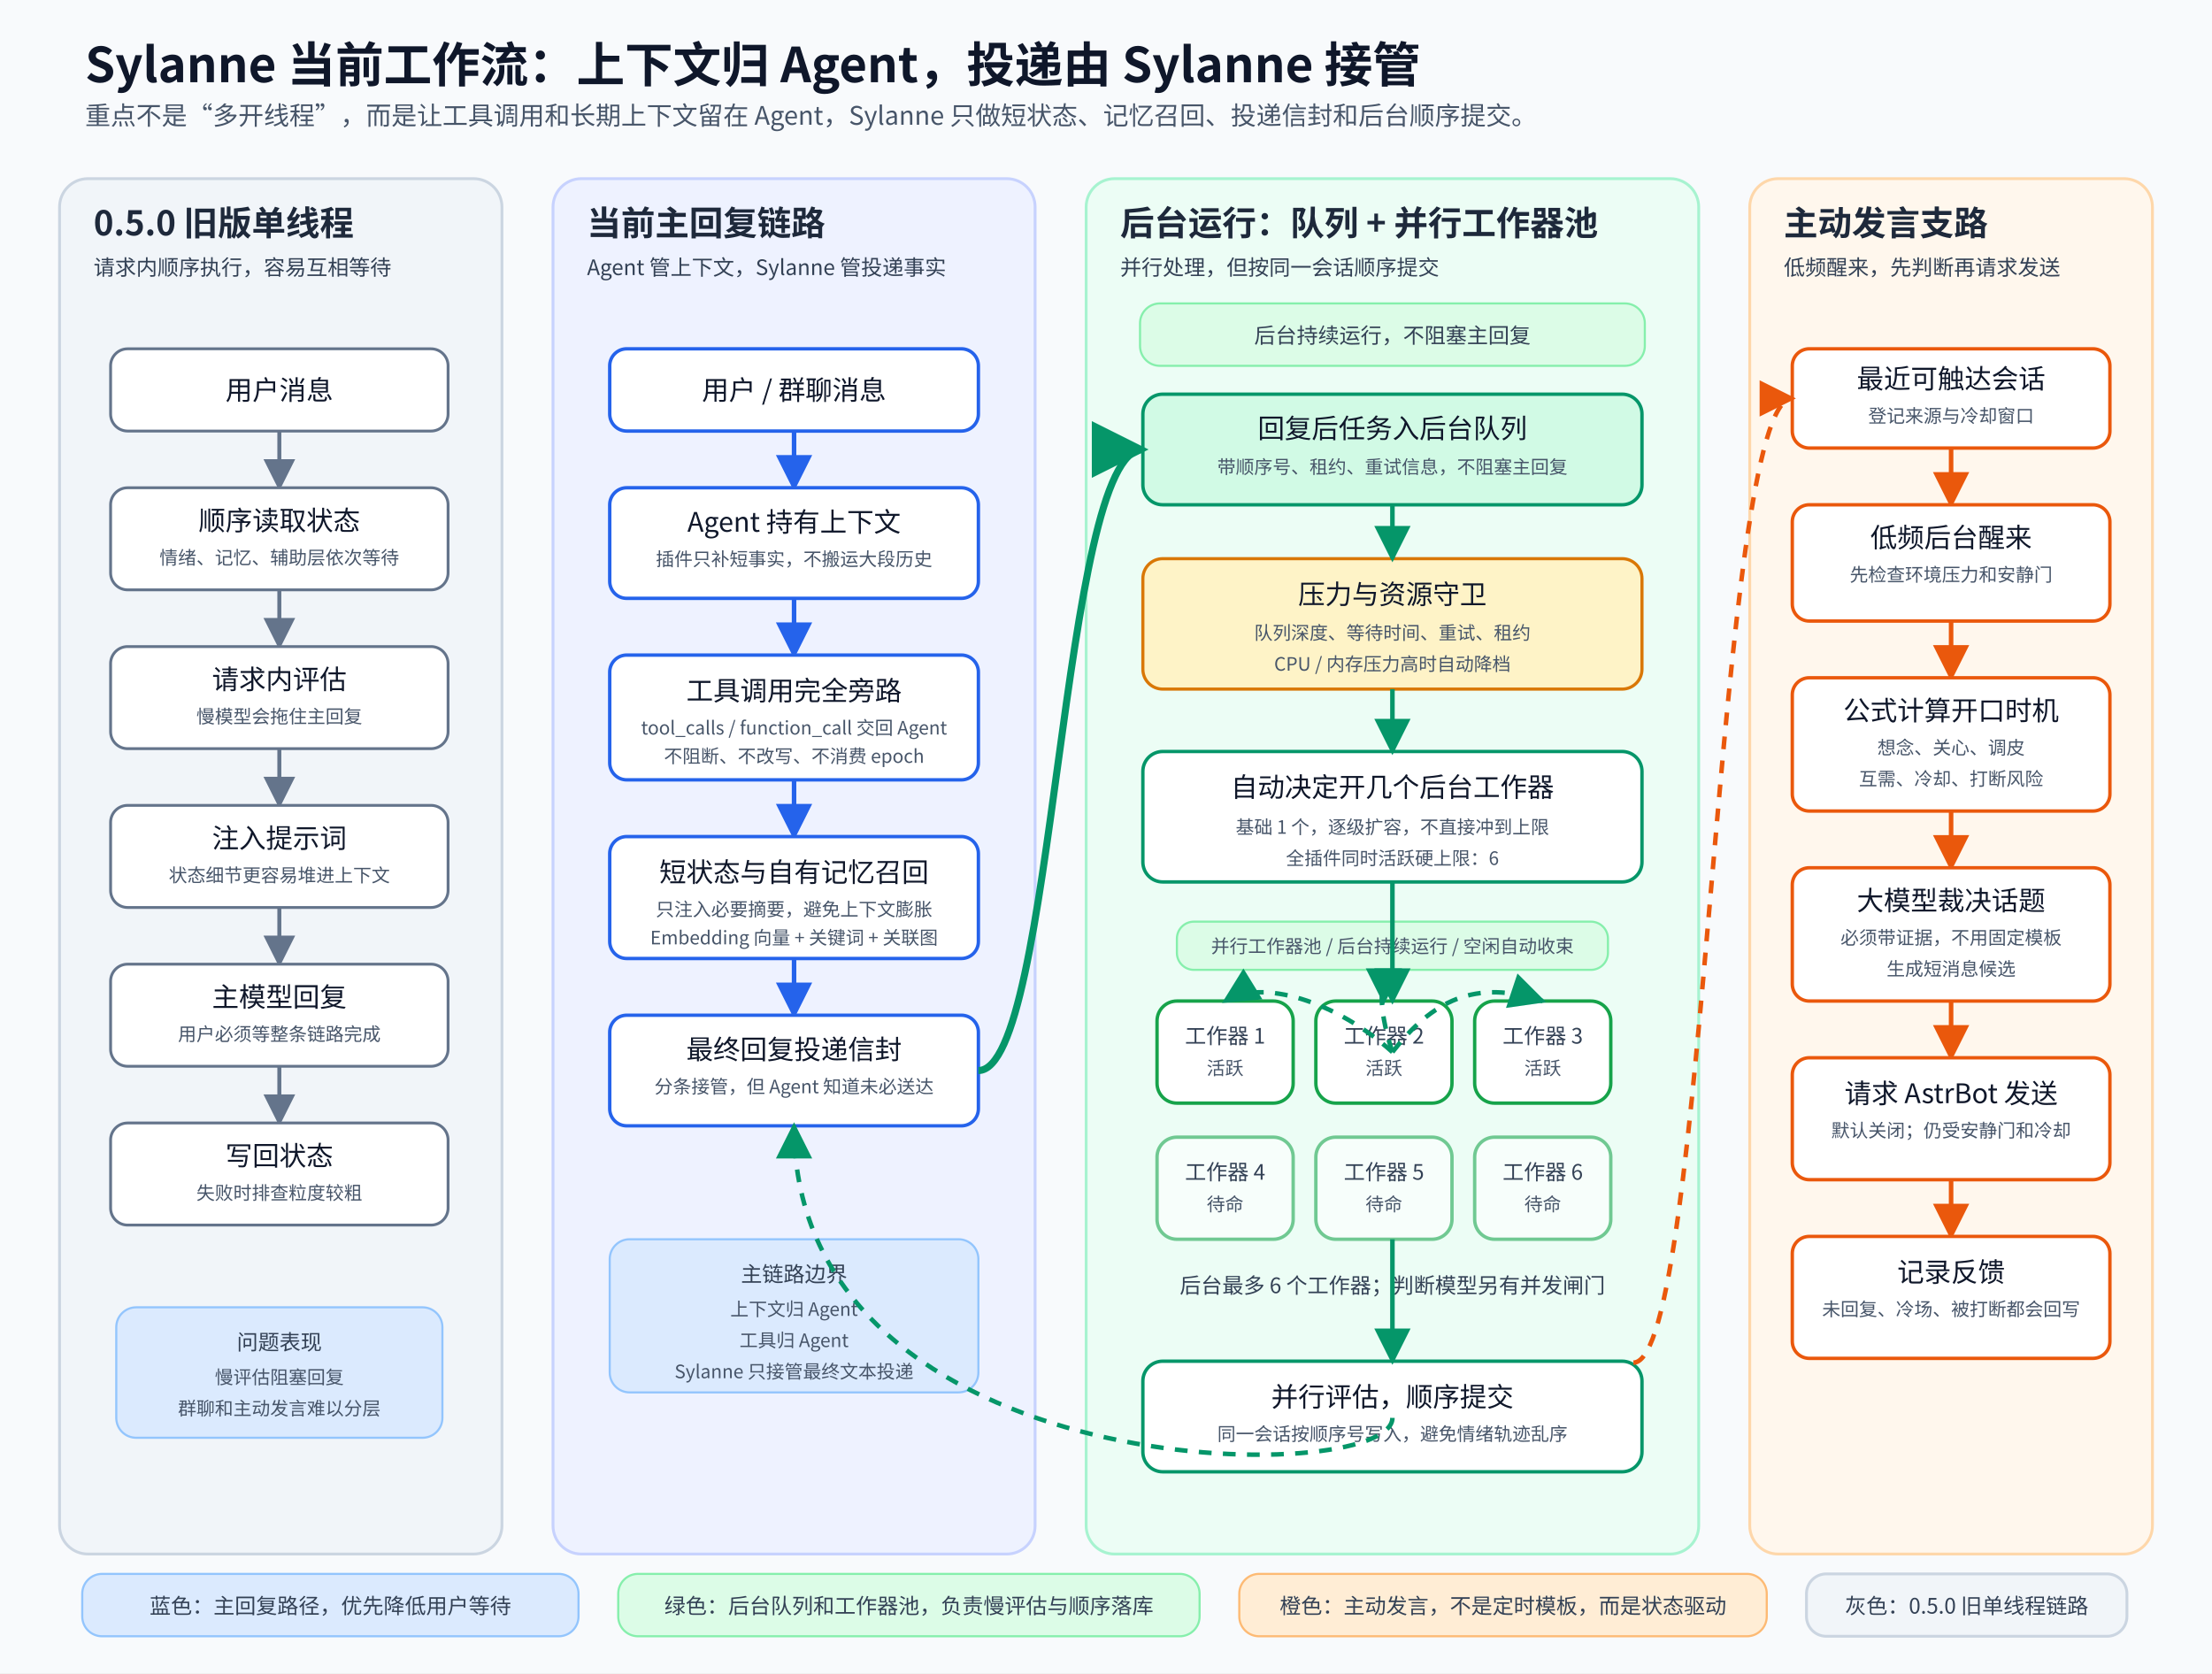
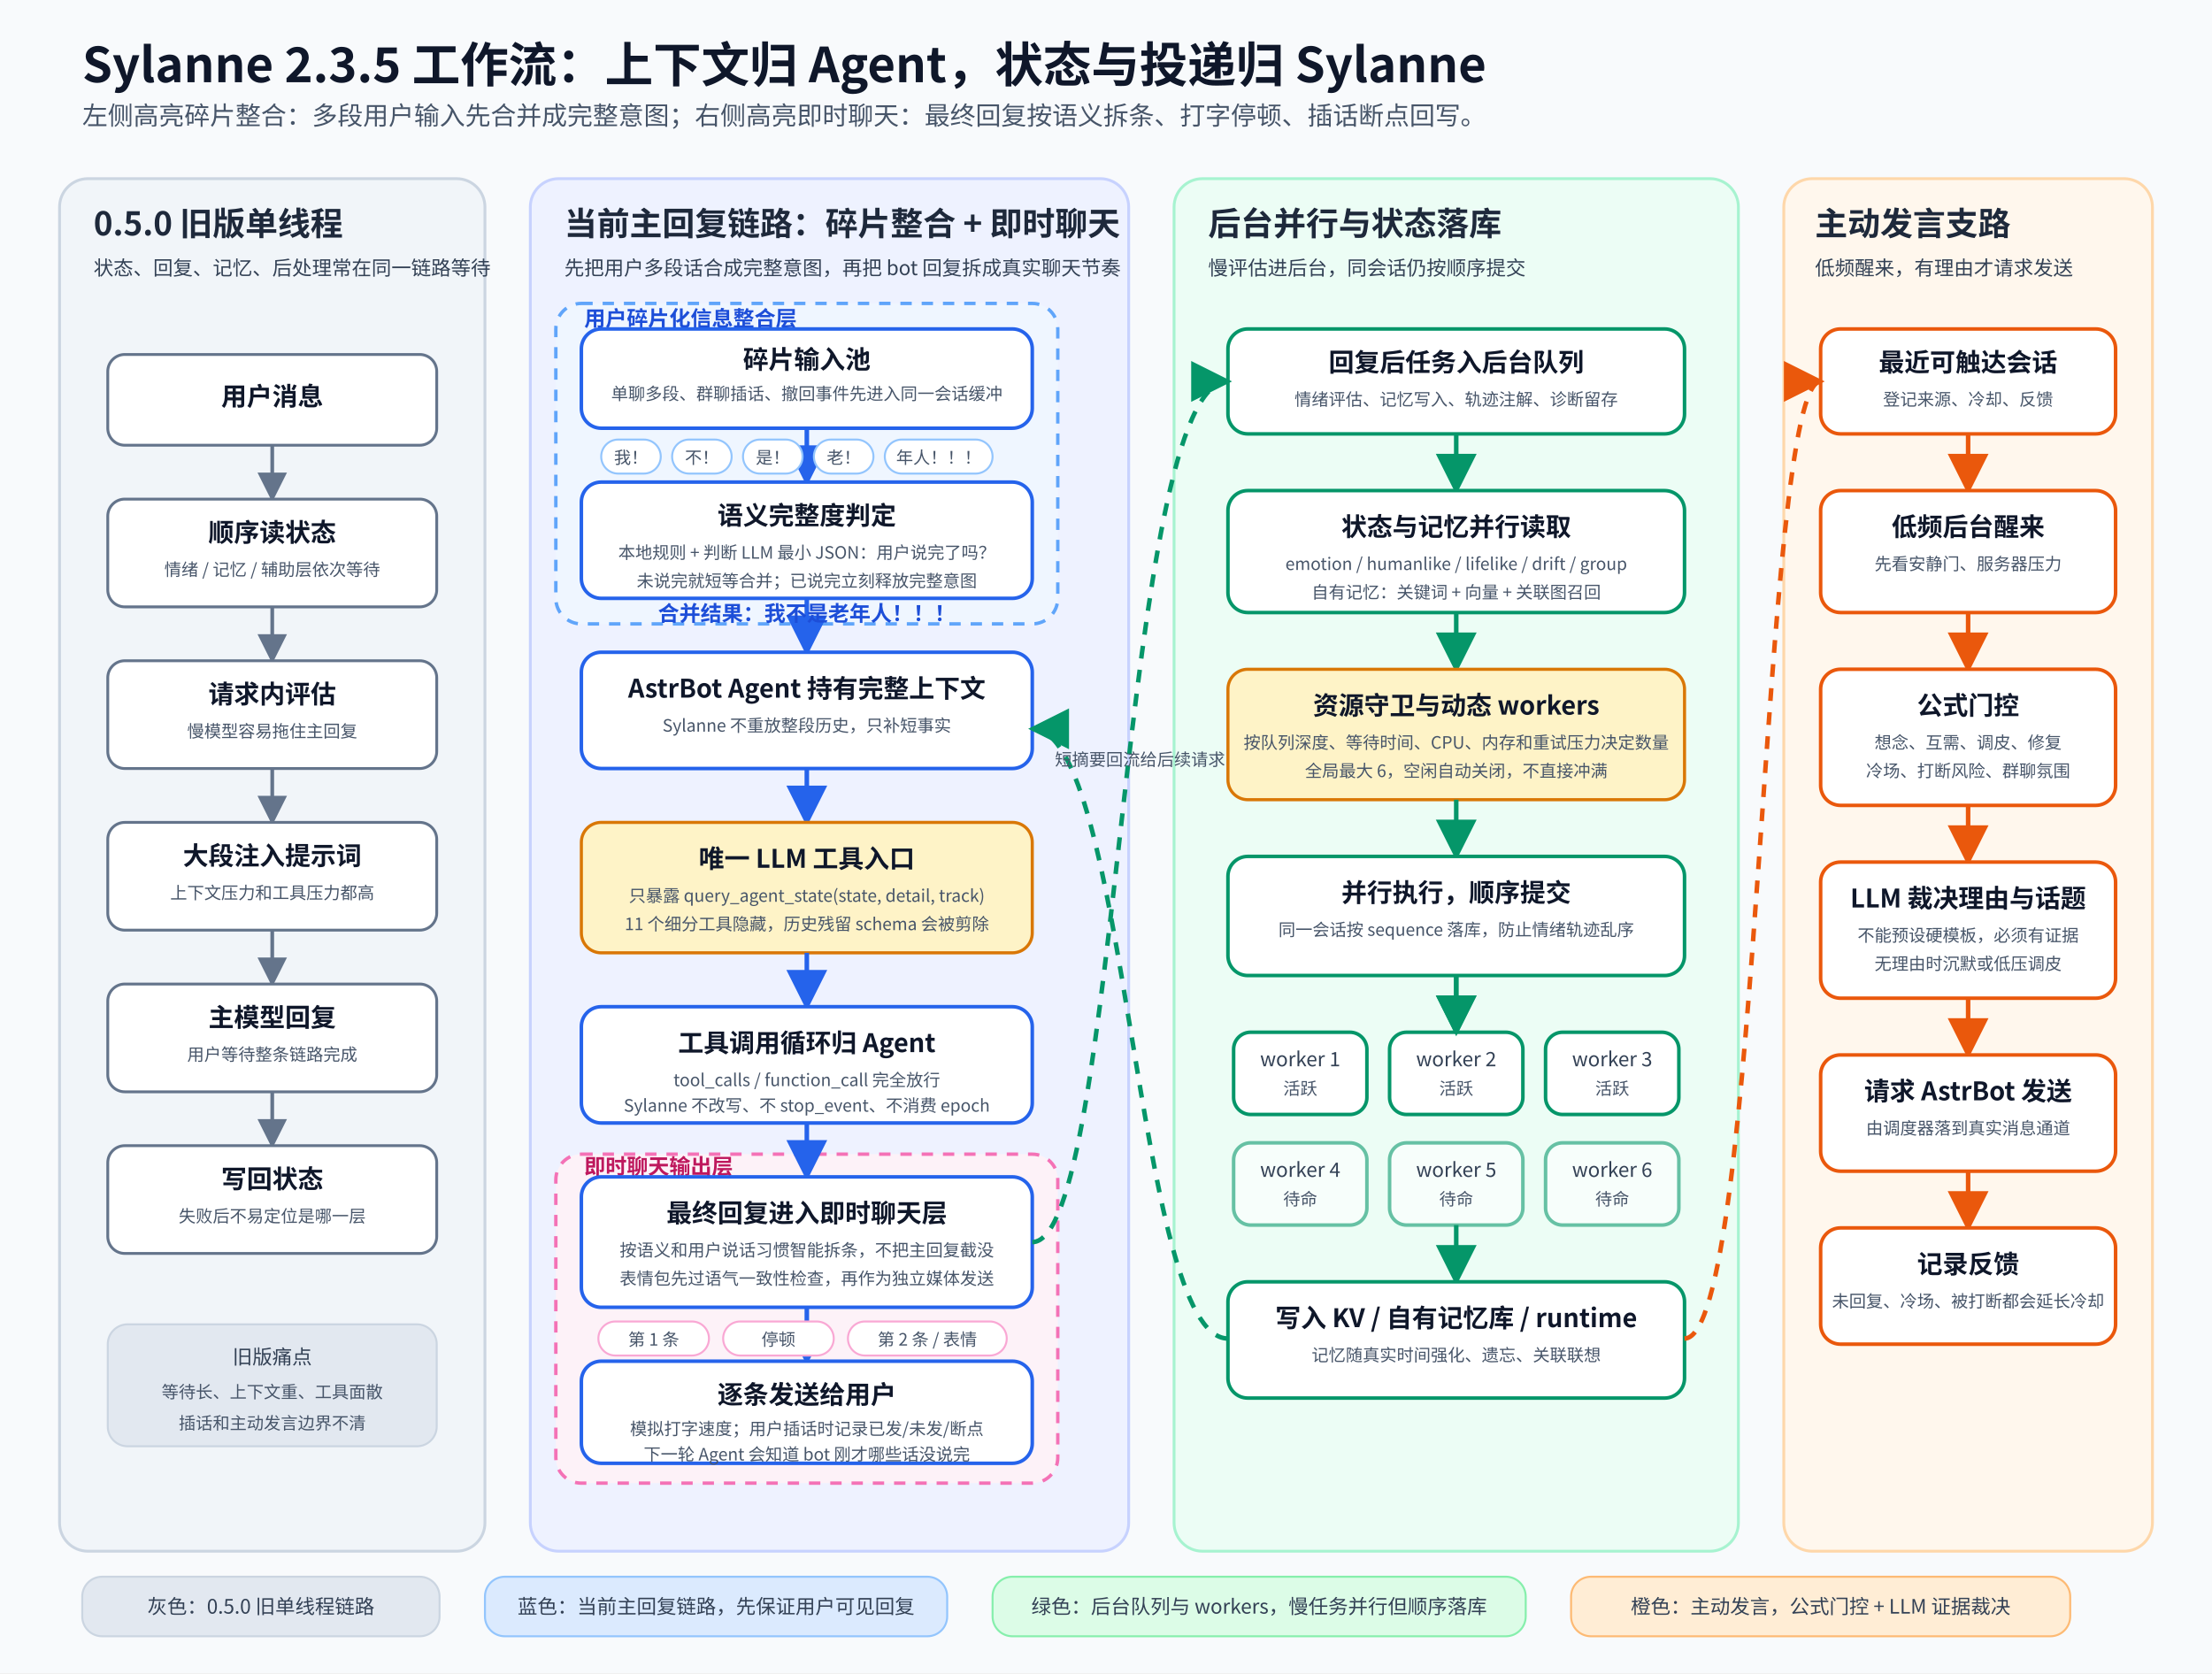
<svg xmlns="http://www.w3.org/2000/svg" width="1560" height="1180" viewBox="0 0 1560 1180" role="img" aria-labelledby="title desc">
  <defs>
-     <marker id="arrowBlue" viewBox="0 0 10 10" refX="9" refY="5" markerWidth="8" markerHeight="8" orient="auto-start-reverse">
-       <path d="M 0 0 L 10 5 L 0 10 z" fill="#2563eb" />
-     </marker>
-     <marker id="arrowGreen" viewBox="0 0 10 10" refX="9" refY="5" markerWidth="8" markerHeight="8" orient="auto-start-reverse">
-       <path d="M 0 0 L 10 5 L 0 10 z" fill="#059669" />
-     </marker>
-     <marker id="arrowOrange" viewBox="0 0 10 10" refX="9" refY="5" markerWidth="8" markerHeight="8" orient="auto-start-reverse">
-       <path d="M 0 0 L 10 5 L 0 10 z" fill="#ea580c" />
+     <marker id="arrowBlue" viewBox="0 0 10 10" refX="9" refY="5" markerWidth="9" markerHeight="9" orient="auto-start-reverse">
+       <path d="M0 0 L10 5 L0 10 Z" fill="#2563eb" />
+     </marker>
+     <marker id="arrowGreen" viewBox="0 0 10 10" refX="9" refY="5" markerWidth="9" markerHeight="9" orient="auto-start-reverse">
+       <path d="M0 0 L10 5 L0 10 Z" fill="#059669" />
+     </marker>
+     <marker id="arrowOrange" viewBox="0 0 10 10" refX="9" refY="5" markerWidth="9" markerHeight="9" orient="auto-start-reverse">
+       <path d="M0 0 L10 5 L0 10 Z" fill="#ea580c" />
    </marker>
    <marker id="arrowGray" viewBox="0 0 10 10" refX="9" refY="5" markerWidth="8" markerHeight="8" orient="auto-start-reverse">
-       <path d="M 0 0 L 10 5 L 0 10 z" fill="#64748b" />
+       <path d="M0 0 L10 5 L0 10 Z" fill="#64748b" />
    </marker>
    <style>
      .bg { fill: #f8fafc; }
      .title { font-family: "Microsoft YaHei", "Noto Sans CJK SC", Arial, sans-serif; font-size: 34px; font-weight: 800; fill: #0f172a; }
      .subtitle { font-family: "Microsoft YaHei", "Noto Sans CJK SC", Arial, sans-serif; font-size: 18px; fill: #475569; }
+       .laneTitle { font-family: "Microsoft YaHei", "Noto Sans CJK SC", Arial, sans-serif; font-size: 23px; font-weight: 800; fill: #1e293b; }
+       .text { font-family: "Microsoft YaHei", "Noto Sans CJK SC", Arial, sans-serif; font-size: 18px; font-weight: 700; fill: #0f172a; }
+       .small { font-family: "Microsoft YaHei", "Noto Sans CJK SC", Arial, sans-serif; font-size: 14px; fill: #334155; }
+       .tiny { font-family: "Microsoft YaHei", "Noto Sans CJK SC", Arial, sans-serif; font-size: 12px; fill: #475569; }
      .laneOld { fill: #f1f5f9; stroke: #cbd5e1; stroke-width: 2; }
      .laneMain { fill: #eef2ff; stroke: #c7d2fe; stroke-width: 2; }
-       .laneQueue { fill: #ecfdf5; stroke: #a7f3d0; stroke-width: 2; }
-       .laneProactive { fill: #fff7ed; stroke: #fed7aa; stroke-width: 2; }
-       .node { fill: #ffffff; stroke: #334155; stroke-width: 2; }
-       .nodeBlue { fill: #ffffff; stroke: #2563eb; stroke-width: 2.4; }
-       .nodeGreen { fill: #ffffff; stroke: #059669; stroke-width: 2.4; }
-       .nodeOrange { fill: #ffffff; stroke: #ea580c; stroke-width: 2.4; }
+       .laneBack { fill: #ecfdf5; stroke: #a7f3d0; stroke-width: 2; }
+       .lanePro { fill: #fff7ed; stroke: #fed7aa; stroke-width: 2; }
      .nodeOld { fill: #ffffff; stroke: #64748b; stroke-width: 2; }
-       .queue { fill: #d1fae5; stroke: #059669; stroke-width: 2.4; }
-       .worker { fill: #ffffff; stroke: #16a34a; stroke-width: 2.4; }
+       .nodeBlue { fill: #ffffff; stroke: #2563eb; stroke-width: 2.5; }
+       .nodeGreen { fill: #ffffff; stroke: #059669; stroke-width: 2.5; }
+       .nodeOrange { fill: #ffffff; stroke: #ea580c; stroke-width: 2.5; }
      .guard { fill: #fef3c7; stroke: #d97706; stroke-width: 2.2; }
-       .decision { fill: #ffffff; stroke: #7c3aed; stroke-width: 2.4; }
-       .badgeBlue { fill: #dbeafe; stroke: #93c5fd; stroke-width: 1.5; }
-       .badgeGreen { fill: #dcfce7; stroke: #86efac; stroke-width: 1.5; }
-       .badgeOrange { fill: #ffedd5; stroke: #fdba74; stroke-width: 1.5; }
-       .text { font-family: "Microsoft YaHei", "Noto Sans CJK SC", Arial, sans-serif; font-size: 19px; fill: #0f172a; }
-       .small { font-family: "Microsoft YaHei", "Noto Sans CJK SC", Arial, sans-serif; font-size: 15px; fill: #334155; }
-       .tiny { font-family: "Microsoft YaHei", "Noto Sans CJK SC", Arial, sans-serif; font-size: 13px; fill: #475569; }
-       .laneTitle { font-family: "Microsoft YaHei", "Noto Sans CJK SC", Arial, sans-serif; font-size: 24px; font-weight: 800; fill: #1e293b; }
+       .danger { fill: #fee2e2; stroke: #ef4444; stroke-width: 2; }
+       .badgeBlue { fill: #dbeafe; stroke: #93c5fd; stroke-width: 1.4; }
+       .badgeGreen { fill: #dcfce7; stroke: #86efac; stroke-width: 1.4; }
+       .badgeOrange { fill: #ffedd5; stroke: #fdba74; stroke-width: 1.4; }
+       .badgeGray { fill: #e2e8f0; stroke: #cbd5e1; stroke-width: 1.4; }
+       .chatBand { fill: #eff6ff; stroke: #60a5fa; stroke-width: 2.4; stroke-dasharray: 8 7; }
+       .chatOutBand { fill: #fdf2f8; stroke: #f472b6; stroke-width: 2.4; stroke-dasharray: 8 7; }
+       .bubble { fill: #ffffff; stroke: #93c5fd; stroke-width: 1.4; }
+       .replyBubble { fill: #ffffff; stroke: #f9a8d4; stroke-width: 1.4; }
+       .chatTitle { font-family: "Microsoft YaHei", "Noto Sans CJK SC", Arial, sans-serif; font-size: 15px; font-weight: 800; fill: #1d4ed8; }
+       .chatOutTitle { font-family: "Microsoft YaHei", "Noto Sans CJK SC", Arial, sans-serif; font-size: 15px; font-weight: 800; fill: #be185d; }
      .arrowBlue { stroke: #2563eb; stroke-width: 3.2; fill: none; marker-end: url(#arrowBlue); }
      .arrowGreen { stroke: #059669; stroke-width: 3.2; fill: none; marker-end: url(#arrowGreen); }
      .arrowOrange { stroke: #ea580c; stroke-width: 3.2; fill: none; marker-end: url(#arrowOrange); }
-       .arrowGray { stroke: #64748b; stroke-width: 2.8; fill: none; marker-end: url(#arrowGray); }
+       .arrowGray { stroke: #64748b; stroke-width: 2.6; fill: none; marker-end: url(#arrowGray); }
      .dash { stroke-dasharray: 9 8; }
-       .thick { stroke-width: 5; }
+       .muted { opacity: 0.58; }
    </style>
  </defs>
  <rect class="bg" width="1560" height="1180" />
-   <text class="title" x="60" y="58">Sylanne 当前工作流：上下文归 Agent，投递由 Sylanne 接管</text>
-   <text class="subtitle" x="60" y="88">重点不是“多开线程”，而是让工具调用和长期上下文留在 Agent，Sylanne 只做短状态、记忆召回、投递信封和后台顺序提交。</text>
-   <rect class="laneOld" x="42" y="126" width="312" height="970" rx="20" />
+   <text class="title" x="58" y="58">Sylanne 2.3.5 工作流：上下文归 Agent，状态与投递归 Sylanne</text>
+   <text class="subtitle" x="58" y="88">左侧高亮碎片整合：多段用户输入先合并成完整意图；右侧高亮即时聊天：最终回复按语义拆条、打字停顿、插话断点回写。</text>
+   <rect class="laneOld" x="42" y="126" width="300" height="968" rx="20" />
  <text class="laneTitle" x="66" y="166">0.5.0 旧版单线程</text>
-   <text class="small" x="66" y="194">请求内顺序执行，容易互相等待</text>
-   <rect class="laneMain" x="390" y="126" width="340" height="970" rx="20" />
-   <text class="laneTitle" x="414" y="166">当前主回复链路</text>
-   <text class="small" x="414" y="194">Agent 管上下文，Sylanne 管投递事实</text>
-   <rect class="laneQueue" x="766" y="126" width="432" height="970" rx="20" />
-   <text class="laneTitle" x="790" y="166">后台运行：队列 + 并行工作器池</text>
-   <text class="small" x="790" y="194">并行处理，但按同一会话顺序提交</text>
-   <rect class="badgeGreen" x="804" y="214" width="356" height="44" rx="14" />
-   <text class="small" x="982" y="242" text-anchor="middle">后台持续运行，不阻塞主回复</text>
-   <rect class="laneProactive" x="1234" y="126" width="284" height="970" rx="20" />
-   <text class="laneTitle" x="1258" y="166">主动发言支路</text>
-   <text class="small" x="1258" y="194">低频醒来，先判断再请求发送</text>
+   <text class="small" x="66" y="194">状态、回复、记忆、后处理常在同一链路等待</text>
+   <rect class="laneMain" x="374" y="126" width="422" height="968" rx="20" />
+   <text class="laneTitle" x="398" y="166">当前主回复链路：碎片整合 + 即时聊天</text>
+   <text class="small" x="398" y="194">先把用户多段话合成完整意图，再把 bot 回复拆成真实聊天节奏</text>
+   <rect class="laneBack" x="828" y="126" width="398" height="968" rx="20" />
+   <text class="laneTitle" x="852" y="166">后台并行与状态落库</text>
+   <text class="small" x="852" y="194">慢评估进后台，同会话仍按顺序提交</text>
+   <rect class="lanePro" x="1258" y="126" width="260" height="968" rx="20" />
+   <text class="laneTitle" x="1280" y="166">主动发言支路</text>
+   <text class="small" x="1280" y="194">低频醒来，有理由才请求发送</text>
  <g id="old-flow">
-     <rect class="nodeOld" x="78" y="246" width="238" height="58" rx="12" />
-     <text class="text" x="197" y="282" text-anchor="middle">用户消息</text>
-     <path class="arrowGray" d="M197 304 V344" />
-     <rect class="nodeOld" x="78" y="344" width="238" height="72" rx="12" />
-     <text class="text" x="197" y="374" text-anchor="middle">顺序读取状态</text>
-     <text class="tiny" x="197" y="398" text-anchor="middle">情绪、记忆、辅助层依次等待</text>
-     <path class="arrowGray" d="M197 416 V456" />
-     <rect class="nodeOld" x="78" y="456" width="238" height="72" rx="12" />
-     <text class="text" x="197" y="486" text-anchor="middle">请求内评估</text>
-     <text class="tiny" x="197" y="510" text-anchor="middle">慢模型会拖住主回复</text>
-     <path class="arrowGray" d="M197 528 V568" />
-     <rect class="nodeOld" x="78" y="568" width="238" height="72" rx="12" />
-     <text class="text" x="197" y="598" text-anchor="middle">注入提示词</text>
-     <text class="tiny" x="197" y="622" text-anchor="middle">状态细节更容易堆进上下文</text>
-     <path class="arrowGray" d="M197 640 V680" />
-     <rect class="nodeOld" x="78" y="680" width="238" height="72" rx="12" />
-     <text class="text" x="197" y="710" text-anchor="middle">主模型回复</text>
-     <text class="tiny" x="197" y="734" text-anchor="middle">用户必须等整条链路完成</text>
-     <path class="arrowGray" d="M197 752 V792" />
-     <rect class="nodeOld" x="78" y="792" width="238" height="72" rx="12" />
-     <text class="text" x="197" y="822" text-anchor="middle">写回状态</text>
-     <text class="tiny" x="197" y="846" text-anchor="middle">失败时排查粒度较粗</text>
-     <rect class="badgeBlue" x="82" y="922" width="230" height="92" rx="14" />
-     <text class="small" x="197" y="952" text-anchor="middle">问题表现</text>
-     <text class="tiny" x="197" y="976" text-anchor="middle">慢评估阻塞回复</text>
-     <text class="tiny" x="197" y="998" text-anchor="middle">群聊和主动发言难以分层</text>
+     <rect class="nodeOld" x="76" y="250" width="232" height="64" rx="12" />
+     <text class="text" x="192" y="286" text-anchor="middle">用户消息</text>
+     <path class="arrowGray" d="M192 314 V352" />
+     <rect class="nodeOld" x="76" y="352" width="232" height="76" rx="12" />
+     <text class="text" x="192" y="382" text-anchor="middle">顺序读状态</text>
+     <text class="tiny" x="192" y="406" text-anchor="middle">情绪 / 记忆 / 辅助层依次等待</text>
+     <path class="arrowGray" d="M192 428 V466" />
+     <rect class="nodeOld" x="76" y="466" width="232" height="76" rx="12" />
+     <text class="text" x="192" y="496" text-anchor="middle">请求内评估</text>
+     <text class="tiny" x="192" y="520" text-anchor="middle">慢模型容易拖住主回复</text>
+     <path class="arrowGray" d="M192 542 V580" />
+     <rect class="nodeOld" x="76" y="580" width="232" height="76" rx="12" />
+     <text class="text" x="192" y="610" text-anchor="middle">大段注入提示词</text>
+     <text class="tiny" x="192" y="634" text-anchor="middle">上下文压力和工具压力都高</text>
+     <path class="arrowGray" d="M192 656 V694" />
+     <rect class="nodeOld" x="76" y="694" width="232" height="76" rx="12" />
+     <text class="text" x="192" y="724" text-anchor="middle">主模型回复</text>
+     <text class="tiny" x="192" y="748" text-anchor="middle">用户等待整条链路完成</text>
+     <path class="arrowGray" d="M192 770 V808" />
+     <rect class="nodeOld" x="76" y="808" width="232" height="76" rx="12" />
+     <text class="text" x="192" y="838" text-anchor="middle">写回状态</text>
+     <text class="tiny" x="192" y="862" text-anchor="middle">失败后不易定位是哪一层</text>
+     <rect class="badgeGray" x="76" y="934" width="232" height="86" rx="14" />
+     <text class="small" x="192" y="962" text-anchor="middle">旧版痛点</text>
+     <text class="tiny" x="192" y="986" text-anchor="middle">等待长、上下文重、工具面散</text>
+     <text class="tiny" x="192" y="1008" text-anchor="middle">插话和主动发言边界不清</text>
  </g>
  <g id="main-flow">
-     <rect class="nodeBlue" x="430" y="246" width="260" height="58" rx="12" />
-     <text class="text" x="560" y="282" text-anchor="middle">用户 / 群聊消息</text>
-     <path class="arrowBlue" d="M560 304 V344" />
-     <rect class="nodeBlue" x="430" y="344" width="260" height="78" rx="12" />
-     <text class="text" x="560" y="375" text-anchor="middle">Agent 持有上下文</text>
-     <text class="tiny" x="560" y="399" text-anchor="middle">插件只补短事实，不搬运大段历史</text>
-     <path class="arrowBlue" d="M560 422 V462" />
-     <rect class="nodeBlue" x="430" y="462" width="260" height="88" rx="12" />
-     <text class="text" x="560" y="494" text-anchor="middle">工具调用完全旁路</text>
-     <text class="tiny" x="560" y="518" text-anchor="middle">tool_calls / function_call 交回 Agent</text>
-     <text class="tiny" x="560" y="538" text-anchor="middle">不阻断、不改写、不消费 epoch</text>
-     <path class="arrowBlue" d="M560 550 V590" />
-     <rect class="nodeBlue" x="430" y="590" width="260" height="86" rx="12" />
-     <text class="text" x="560" y="622" text-anchor="middle">短状态与自有记忆召回</text>
-     <text class="tiny" x="560" y="646" text-anchor="middle">只注入必要摘要，避免上下文膨胀</text>
-     <text class="tiny" x="560" y="666" text-anchor="middle">Embedding 向量 + 关键词 + 关联图</text>
-     <path class="arrowBlue" d="M560 676 V716" />
-     <rect class="nodeBlue" x="430" y="716" width="260" height="78" rx="12" />
-     <text class="text" x="560" y="747" text-anchor="middle">最终回复投递信封</text>
-     <text class="tiny" x="560" y="771" text-anchor="middle">分条接管，但 Agent 知道未必送达</text>
-     <rect class="badgeBlue" x="430" y="874" width="260" height="108" rx="14" />
-     <text class="small" x="560" y="904" text-anchor="middle">主链路边界</text>
-     <text class="tiny" x="560" y="928" text-anchor="middle">上下文归 Agent</text>
-     <text class="tiny" x="560" y="950" text-anchor="middle">工具归 Agent</text>
-     <text class="tiny" x="560" y="972" text-anchor="middle">Sylanne 只接管最终文本投递</text>
-   </g>
-   <g id="queue-and-workers">
-     <rect class="queue" x="806" y="278" width="352" height="78" rx="14" />
-     <text class="text" x="982" y="309" text-anchor="middle">回复后任务入后台队列</text>
-     <text class="tiny" x="982" y="334" text-anchor="middle">带顺序号、租约、重试信息，不阻塞主回复</text>
-     <path class="arrowGreen thick" d="M690 755 C744 755 748 317 806 317" />
-     <rect class="guard" x="806" y="394" width="352" height="92" rx="14" />
-     <text class="text" x="982" y="426" text-anchor="middle">压力与资源守卫</text>
-     <text class="tiny" x="982" y="451" text-anchor="middle">队列深度、等待时间、重试、租约</text>
-     <text class="tiny" x="982" y="473" text-anchor="middle">CPU / 内存压力高时自动降档</text>
-     <path class="arrowGreen" d="M982 356 V394" />
-     <rect class="nodeGreen" x="806" y="530" width="352" height="92" rx="14" />
-     <text class="text" x="982" y="562" text-anchor="middle">自动决定开几个后台工作器</text>
-     <text class="tiny" x="982" y="588" text-anchor="middle">基础 1 个，逐级扩容，不直接冲到上限</text>
-     <text class="tiny" x="982" y="610" text-anchor="middle">全插件同时活跃硬上限：6</text>
-     <path class="arrowGreen" d="M982 486 V530" />
-     <rect class="badgeGreen" x="830" y="650" width="304" height="34" rx="12" />
-     <text class="tiny" x="982" y="672" text-anchor="middle">并行工作器池 / 后台持续运行 / 空闲自动收束</text>
+     <rect class="chatBand" x="392" y="214" width="354" height="226" rx="18" />
+     <text class="chatTitle" x="412" y="230">用户碎片化信息整合层</text>
+     <rect class="chatOutBand" x="392" y="814" width="354" height="232" rx="18" />
+     <text class="chatOutTitle" x="412" y="828">即时聊天输出层</text>
+     <rect class="nodeBlue" x="410" y="232" width="318" height="70" rx="14" />
+     <text class="text" x="569" y="260" text-anchor="middle">碎片输入池</text>
+     <text class="tiny" x="569" y="282" text-anchor="middle">单聊多段、群聊插话、撤回事件先进入同一会话缓冲</text>
+     <path class="arrowBlue" d="M569 302 V340" />
+     <rect class="bubble" x="424" y="310" width="42" height="24" rx="12" />
+     <text class="tiny" x="445" y="327" text-anchor="middle">我！</text>
+     <rect class="bubble" x="474" y="310" width="42" height="24" rx="12" />
+     <text class="tiny" x="495" y="327" text-anchor="middle">不！</text>
+     <rect class="bubble" x="524" y="310" width="42" height="24" rx="12" />
+     <text class="tiny" x="545" y="327" text-anchor="middle">是！</text>
+     <rect class="bubble" x="574" y="310" width="42" height="24" rx="12" />
+     <text class="tiny" x="595" y="327" text-anchor="middle">老！</text>
+     <rect class="bubble" x="624" y="310" width="76" height="24" rx="12" />
+     <text class="tiny" x="662" y="327" text-anchor="middle">年人！！！</text>
+     <rect class="nodeBlue" x="410" y="340" width="318" height="82" rx="14" />
+     <text class="text" x="569" y="370" text-anchor="middle">语义完整度判定</text>
+     <text class="tiny" x="569" y="394" text-anchor="middle">本地规则 + 判断 LLM 最小 JSON：用户说完了吗？</text>
+     <text class="tiny" x="569" y="414" text-anchor="middle">未说完就短等合并；已说完立刻释放完整意图</text>
+     <path class="arrowBlue" d="M569 422 V460" />
+     <text class="chatTitle" x="569" y="438" text-anchor="middle">合并结果：我不是老年人！！！</text>
+     <rect class="nodeBlue" x="410" y="460" width="318" height="82" rx="14" />
+     <text class="text" x="569" y="492" text-anchor="middle">AstrBot Agent 持有完整上下文</text>
+     <text class="tiny" x="569" y="516" text-anchor="middle">Sylanne 不重放整段历史，只补短事实</text>
+     <path class="arrowBlue" d="M569 542 V580" />
+     <rect class="guard" x="410" y="580" width="318" height="92" rx="14" />
+     <text class="text" x="569" y="612" text-anchor="middle">唯一 LLM 工具入口</text>
+     <text class="tiny" x="569" y="636" text-anchor="middle">只暴露 query_agent_state(state, detail, track)</text>
+     <text class="tiny" x="569" y="656" text-anchor="middle">11 个细分工具隐藏，历史残留 schema 会被剪除</text>
+     <path class="arrowBlue" d="M569 672 V710" />
+     <rect class="nodeBlue" x="410" y="710" width="318" height="82" rx="14" />
+     <text class="text" x="569" y="742" text-anchor="middle">工具调用循环归 Agent</text>
+     <text class="tiny" x="569" y="766" text-anchor="middle">tool_calls / function_call 完全放行</text>
+     <text class="tiny" x="569" y="784" text-anchor="middle">Sylanne 不改写、不 stop_event、不消费 epoch</text>
+     <path class="arrowBlue" d="M569 792 V830" />
+     <rect class="nodeBlue" x="410" y="830" width="318" height="92" rx="14" />
+     <text class="text" x="569" y="862" text-anchor="middle">最终回复进入即时聊天层</text>
+     <text class="tiny" x="569" y="886" text-anchor="middle">按语义和用户说话习惯智能拆条，不把主回复截没</text>
+     <text class="tiny" x="569" y="906" text-anchor="middle">表情包先过语气一致性检查，再作为独立媒体发送</text>
+     <path class="arrowBlue" d="M569 922 V960" />
+     <rect class="replyBubble" x="422" y="932" width="78" height="24" rx="12" />
+     <text class="tiny" x="461" y="949" text-anchor="middle">第 1 条</text>
+     <rect class="replyBubble" x="510" y="932" width="78" height="24" rx="12" />
+     <text class="tiny" x="549" y="949" text-anchor="middle">停顿</text>
+     <rect class="replyBubble" x="598" y="932" width="112" height="24" rx="12" />
+     <text class="tiny" x="654" y="949" text-anchor="middle">第 2 条 / 表情</text>
+     <rect class="nodeBlue" x="410" y="960" width="318" height="72" rx="14" />
+     <text class="text" x="569" y="990" text-anchor="middle">逐条发送给用户</text>
+     <text class="tiny" x="569" y="1012" text-anchor="middle">模拟打字速度；用户插话时记录已发/未发/断点</text>
+     <text class="tiny" x="569" y="1030" text-anchor="middle">下一轮 Agent 会知道 bot 刚才哪些话没说完</text>
+   </g>
+   <g id="background-flow">
+     <rect class="nodeGreen" x="866" y="232" width="322" height="74" rx="14" />
+     <text class="text" x="1027" y="262" text-anchor="middle">回复后任务入后台队列</text>
+     <text class="tiny" x="1027" y="286" text-anchor="middle">情绪评估、记忆写入、轨迹注解、诊断留存</text>
+     <path class="arrowGreen dash" d="M728 876 C790 876 790 269 866 269" />
+     <path class="arrowGreen" d="M1027 306 V346" />
+     <rect class="nodeGreen" x="866" y="346" width="322" height="86" rx="14" />
+     <text class="text" x="1027" y="378" text-anchor="middle">状态与记忆并行读取</text>
+     <text class="tiny" x="1027" y="402" text-anchor="middle">emotion / humanlike / lifelike / drift / group</text>
+     <text class="tiny" x="1027" y="422" text-anchor="middle">自有记忆：关键词 + 向量 + 关联图召回</text>
+     <path class="arrowGreen" d="M1027 432 V472" />
+     <rect class="guard" x="866" y="472" width="322" height="92" rx="14" />
+     <text class="text" x="1027" y="504" text-anchor="middle">资源守卫与动态 workers</text>
+     <text class="tiny" x="1027" y="528" text-anchor="middle">按队列深度、等待时间、CPU、内存和重试压力决定数量</text>
+     <text class="tiny" x="1027" y="548" text-anchor="middle">全局最大 6，空闲自动关闭，不直接冲满</text>
+     <path class="arrowGreen" d="M1027 564 V604" />
+     <rect class="nodeGreen" x="866" y="604" width="322" height="84" rx="14" />
+     <text class="text" x="1027" y="636" text-anchor="middle">并行执行，顺序提交</text>
+     <text class="tiny" x="1027" y="660" text-anchor="middle">同一会话按 sequence 落库，防止情绪轨迹乱序</text>
+     <path class="arrowGreen" d="M1027 688 V728" />
    <g id="worker-pool">
-       <rect class="worker" x="816" y="706" width="96" height="72" rx="14" />
-       <text class="small" x="864" y="736" text-anchor="middle">工作器 1</text>
-       <text class="tiny" x="864" y="758" text-anchor="middle">活跃</text>
-       <rect class="worker" x="928" y="706" width="96" height="72" rx="14" />
-       <text class="small" x="976" y="736" text-anchor="middle">工作器 2</text>
-       <text class="tiny" x="976" y="758" text-anchor="middle">活跃</text>
-       <rect class="worker" x="1040" y="706" width="96" height="72" rx="14" />
-       <text class="small" x="1088" y="736" text-anchor="middle">工作器 3</text>
-       <text class="tiny" x="1088" y="758" text-anchor="middle">活跃</text>
-       <rect class="worker" x="816" y="802" width="96" height="72" rx="14" opacity="0.58" />
-       <text class="small" x="864" y="832" text-anchor="middle">工作器 4</text>
-       <text class="tiny" x="864" y="854" text-anchor="middle">待命</text>
-       <rect class="worker" x="928" y="802" width="96" height="72" rx="14" opacity="0.58" />
-       <text class="small" x="976" y="832" text-anchor="middle">工作器 5</text>
-       <text class="tiny" x="976" y="854" text-anchor="middle">待命</text>
-       <rect class="worker" x="1040" y="802" width="96" height="72" rx="14" opacity="0.58" />
-       <text class="small" x="1088" y="832" text-anchor="middle">工作器 6</text>
-       <text class="tiny" x="1088" y="854" text-anchor="middle">待命</text>
-       <text class="small" x="982" y="912" text-anchor="middle">后台最多 6 个工作器；判断模型另有并发闸门</text>
+       <rect class="nodeGreen" x="870" y="728" width="94" height="58" rx="12" />
+       <text class="small" x="917" y="752" text-anchor="middle">worker 1</text>
+       <text class="tiny" x="917" y="772" text-anchor="middle">活跃</text>
+       <rect class="nodeGreen" x="980" y="728" width="94" height="58" rx="12" />
+       <text class="small" x="1027" y="752" text-anchor="middle">worker 2</text>
+       <text class="tiny" x="1027" y="772" text-anchor="middle">活跃</text>
+       <rect class="nodeGreen" x="1090" y="728" width="94" height="58" rx="12" />
+       <text class="small" x="1137" y="752" text-anchor="middle">worker 3</text>
+       <text class="tiny" x="1137" y="772" text-anchor="middle">活跃</text>
+       <rect class="nodeGreen muted" x="870" y="806" width="94" height="58" rx="12" />
+       <text class="small" x="917" y="830" text-anchor="middle">worker 4</text>
+       <text class="tiny" x="917" y="850" text-anchor="middle">待命</text>
+       <rect class="nodeGreen muted" x="980" y="806" width="94" height="58" rx="12" />
+       <text class="small" x="1027" y="830" text-anchor="middle">worker 5</text>
+       <text class="tiny" x="1027" y="850" text-anchor="middle">待命</text>
+       <rect class="nodeGreen muted" x="1090" y="806" width="94" height="58" rx="12" />
+       <text class="small" x="1137" y="830" text-anchor="middle">worker 6</text>
+       <text class="tiny" x="1137" y="850" text-anchor="middle">待命</text>
    </g>
-     <path class="arrowGreen" d="M982 622 V706" />
-     <path class="arrowGreen dash" d="M982 742 C942 706 890 690 864 706" />
-     <path class="arrowGreen dash" d="M982 742 C970 706 976 690 976 706" />
-     <path class="arrowGreen dash" d="M982 742 C1010 706 1040 690 1088 706" />
-     <rect class="nodeGreen" x="806" y="960" width="352" height="78" rx="14" />
-     <text class="text" x="982" y="992" text-anchor="middle">并行评估，顺序提交</text>
-     <text class="tiny" x="982" y="1016" text-anchor="middle">同一会话按顺序号写入，避免情绪轨迹乱序</text>
-     <path class="arrowGreen" d="M982 874 V960" />
+     <path class="arrowGreen" d="M1027 688 V728" />
+     <path class="arrowGreen" d="M1027 864 V904" />
+     <rect class="nodeGreen" x="866" y="904" width="322" height="82" rx="14" />
+     <text class="text" x="1027" y="936" text-anchor="middle">写入 KV / 自有记忆库 / runtime</text>
+     <text class="tiny" x="1027" y="960" text-anchor="middle">记忆随真实时间强化、遗忘、关联联想</text>
+     <path class="arrowGreen dash" d="M866 944 C800 944 796 514 728 514" />
+     <text class="tiny" x="744" y="540">短摘要回流给后续请求</text>
  </g>
  <g id="proactive-flow">
-     <rect class="nodeOrange" x="1264" y="246" width="224" height="70" rx="12" />
-     <text class="text" x="1376" y="274" text-anchor="middle">最近可触达会话</text>
-     <text class="tiny" x="1376" y="298" text-anchor="middle">登记来源与冷却窗口</text>
-     <path class="arrowOrange" d="M1376 316 V356" />
-     <rect class="nodeOrange" x="1264" y="356" width="224" height="82" rx="12" />
-     <text class="text" x="1376" y="386" text-anchor="middle">低频后台醒来</text>
-     <text class="tiny" x="1376" y="410" text-anchor="middle">先检查环境压力和安静门</text>
-     <path class="arrowOrange" d="M1376 438 V478" />
-     <rect class="nodeOrange" x="1264" y="478" width="224" height="94" rx="12" />
-     <text class="text" x="1376" y="508" text-anchor="middle">公式计算开口时机</text>
-     <text class="tiny" x="1376" y="532" text-anchor="middle">想念、关心、调皮</text>
-     <text class="tiny" x="1376" y="554" text-anchor="middle">互需、冷却、打断风险</text>
-     <path class="arrowOrange" d="M1376 572 V612" />
-     <rect class="nodeOrange" x="1264" y="612" width="224" height="94" rx="12" />
-     <text class="text" x="1376" y="642" text-anchor="middle">大模型裁决话题</text>
-     <text class="tiny" x="1376" y="666" text-anchor="middle">必须带证据，不用固定模板</text>
-     <text class="tiny" x="1376" y="688" text-anchor="middle">生成短消息候选</text>
-     <path class="arrowOrange" d="M1376 706 V746" />
-     <rect class="nodeOrange" x="1264" y="746" width="224" height="86" rx="12" />
-     <text class="text" x="1376" y="778" text-anchor="middle">请求 AstrBot 发送</text>
-     <text class="tiny" x="1376" y="802" text-anchor="middle">默认关闭；仍受安静门和冷却</text>
-     <path class="arrowOrange" d="M1376 832 V872" />
-     <rect class="nodeOrange" x="1264" y="872" width="224" height="86" rx="12" />
-     <text class="text" x="1376" y="904" text-anchor="middle">记录反馈</text>
-     <text class="tiny" x="1376" y="928" text-anchor="middle">未回复、冷场、被打断都会回写</text>
-   </g>
-   <path class="arrowOrange dash" d="M1152 961 C1204 961 1210 281 1264 281" />
-   <path class="arrowGreen dash" d="M982 1000 C982 1050 560 1050 560 794" />
+     <rect class="nodeOrange" x="1284" y="232" width="208" height="74" rx="14" />
+     <text class="text" x="1388" y="262" text-anchor="middle">最近可触达会话</text>
+     <text class="tiny" x="1388" y="286" text-anchor="middle">登记来源、冷却、反馈</text>
+     <path class="arrowOrange" d="M1388 306 V346" />
+     <rect class="nodeOrange" x="1284" y="346" width="208" height="86" rx="14" />
+     <text class="text" x="1388" y="378" text-anchor="middle">低频后台醒来</text>
+     <text class="tiny" x="1388" y="402" text-anchor="middle">先看安静门、服务器压力</text>
+     <path class="arrowOrange" d="M1388 432 V472" />
+     <rect class="nodeOrange" x="1284" y="472" width="208" height="96" rx="14" />
+     <text class="text" x="1388" y="504" text-anchor="middle">公式门控</text>
+     <text class="tiny" x="1388" y="528" text-anchor="middle">想念、互需、调皮、修复</text>
+     <text class="tiny" x="1388" y="548" text-anchor="middle">冷场、打断风险、群聊氛围</text>
+     <path class="arrowOrange" d="M1388 568 V608" />
+     <rect class="nodeOrange" x="1284" y="608" width="208" height="96" rx="14" />
+     <text class="text" x="1388" y="640" text-anchor="middle">LLM 裁决理由与话题</text>
+     <text class="tiny" x="1388" y="664" text-anchor="middle">不能预设硬模板，必须有证据</text>
+     <text class="tiny" x="1388" y="684" text-anchor="middle">无理由时沉默或低压调皮</text>
+     <path class="arrowOrange" d="M1388 704 V744" />
+     <rect class="nodeOrange" x="1284" y="744" width="208" height="82" rx="14" />
+     <text class="text" x="1388" y="776" text-anchor="middle">请求 AstrBot 发送</text>
+     <text class="tiny" x="1388" y="800" text-anchor="middle">由调度器落到真实消息通道</text>
+     <path class="arrowOrange" d="M1388 826 V866" />
+     <rect class="nodeOrange" x="1284" y="866" width="208" height="82" rx="14" />
+     <text class="text" x="1388" y="898" text-anchor="middle">记录反馈</text>
+     <text class="tiny" x="1388" y="922" text-anchor="middle">未回复、冷场、被打断都会延长冷却</text>
+     <path class="arrowOrange dash" d="M1188 944 C1242 944 1242 269 1284 269" />
+   </g>
  <g id="legend">
-     <rect class="badgeBlue" x="58" y="1110" width="350" height="44" rx="14" />
-     <text class="small" x="233" y="1138" text-anchor="middle">蓝色：主回复路径，优先降低用户等待</text>
-     <rect class="badgeGreen" x="436" y="1110" width="410" height="44" rx="14" />
-     <text class="small" x="641" y="1138" text-anchor="middle">绿色：后台队列和工作器池，负责慢评估与顺序落库</text>
-     <rect class="badgeOrange" x="874" y="1110" width="372" height="44" rx="14" />
-     <text class="small" x="1060" y="1138" text-anchor="middle">橙色：主动发言，不是定时模板，而是状态驱动</text>
-     <rect class="laneOld" x="1274" y="1110" width="226" height="44" rx="14" />
-     <text class="small" x="1387" y="1138" text-anchor="middle">灰色：0.5.0 旧单线程链路</text>
+     <rect class="badgeGray" x="58" y="1112" width="252" height="42" rx="14" />
+     <text class="small" x="184" y="1138" text-anchor="middle">灰色：0.5.0 旧单线程链路</text>
+     <rect class="badgeBlue" x="342" y="1112" width="326" height="42" rx="14" />
+     <text class="small" x="505" y="1138" text-anchor="middle">蓝色：当前主回复链路，先保证用户可见回复</text>
+     <rect class="badgeGreen" x="700" y="1112" width="376" height="42" rx="14" />
+     <text class="small" x="888" y="1138" text-anchor="middle">绿色：后台队列与 workers，慢任务并行但顺序落库</text>
+     <rect class="badgeOrange" x="1108" y="1112" width="352" height="42" rx="14" />
+     <text class="small" x="1284" y="1138" text-anchor="middle">橙色：主动发言，公式门控 + LLM 证据裁决</text>
  </g>
</svg>
